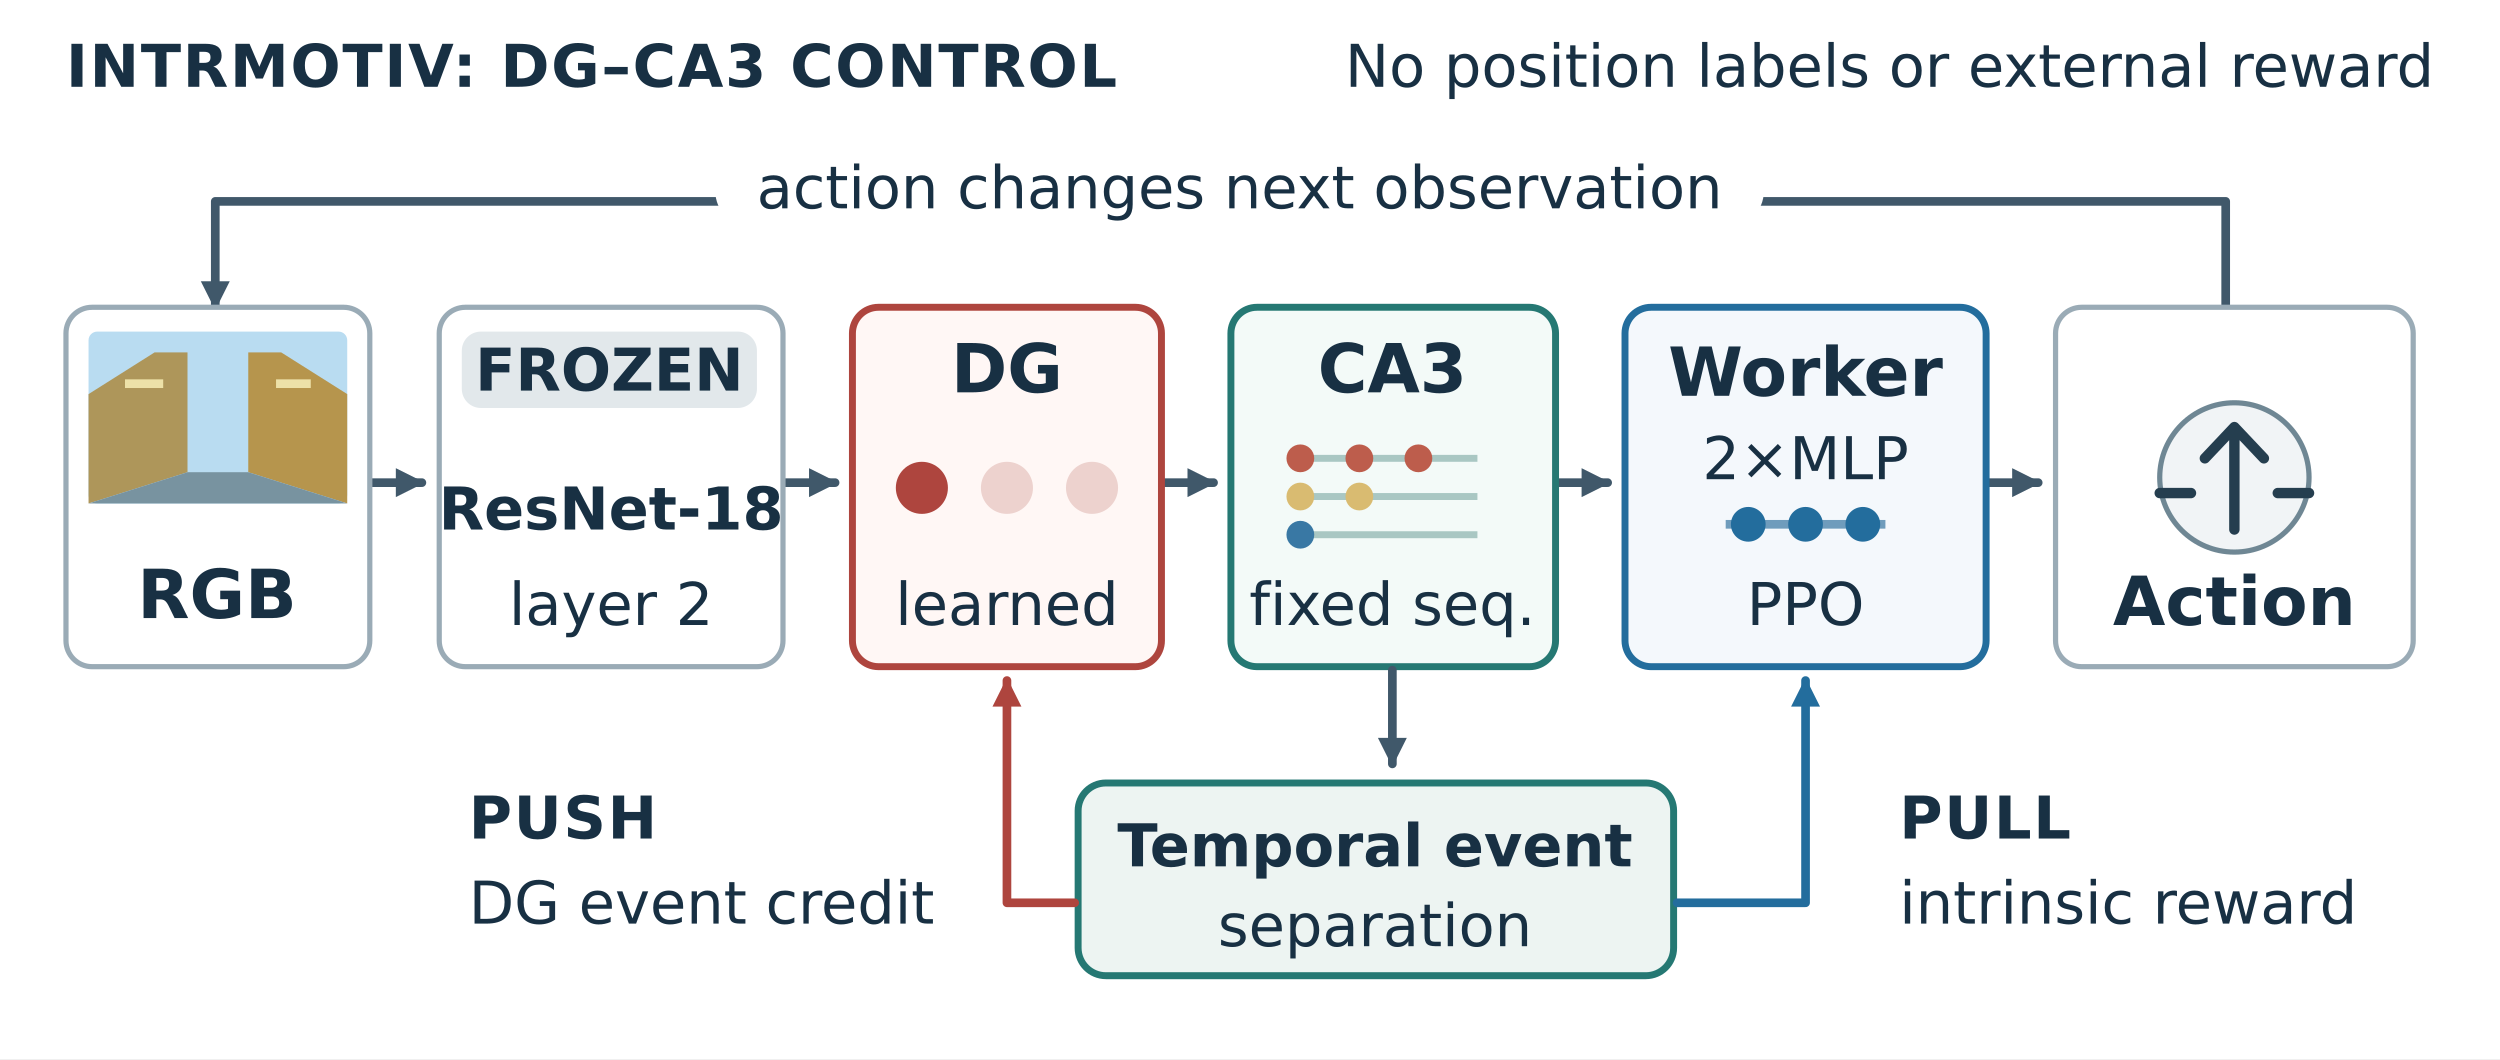
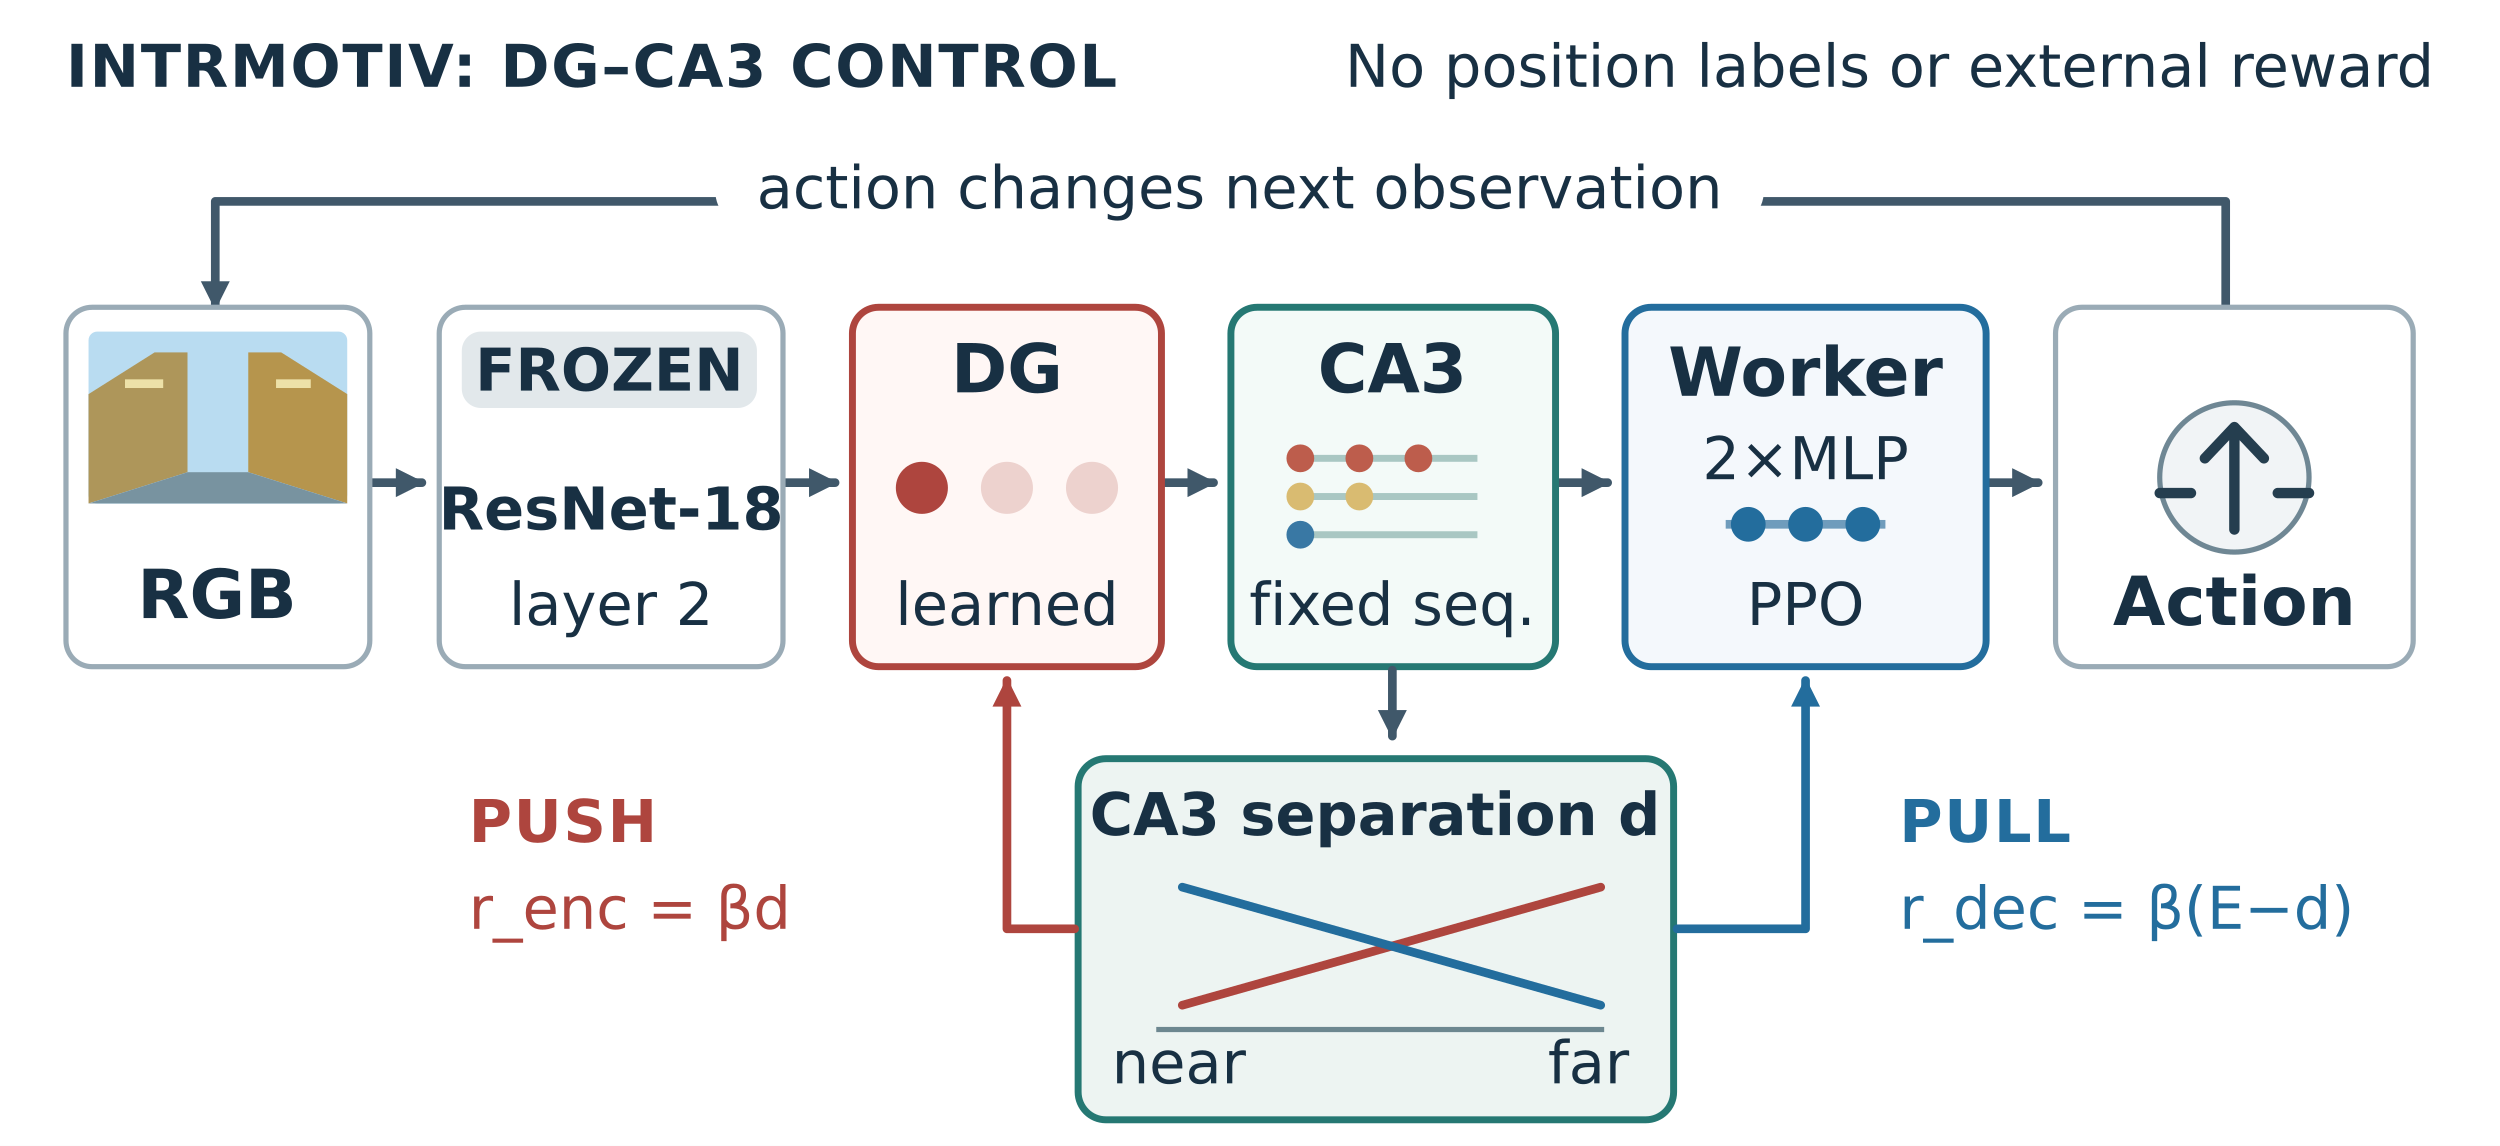
- <svg xmlns="http://www.w3.org/2000/svg" width="7.2in" height="3.05in" viewBox="0 0 1440 610" role="img" aria-labelledby="figure-title figure-description">
+ <svg xmlns="http://www.w3.org/2000/svg" width="7.2in" height="3.3in" viewBox="0 0 1440 660" role="img" aria-labelledby="figure-title figure-description">
  <defs>
    <style>
      text { font-family: 'DejaVu Sans', sans-serif; fill: #183043; }
      .main { font-size: 39px; font-weight: 700; }
      .node { font-size: 34px; font-weight: 700; }
      .sub { font-size: 34px; font-weight: 400; }
      .small { font-size: 34px; font-weight: 600; }
      .strap { font-size: 34px; font-weight: 700; letter-spacing: 1px; }
      .panel { fill: #fff; stroke: #9aabb6; stroke-width: 3; }
      .flow { fill: none; stroke: #40586a; stroke-width: 5; stroke-linecap: round; stroke-linejoin: round; }
      .push { fill: none; stroke: #ae453e; stroke-width: 5; stroke-linecap: round; stroke-linejoin: round; }
      .pull { fill: none; stroke: #236d9d; stroke-width: 5; stroke-linecap: round; stroke-linejoin: round; }
+       .push-text { fill: #ae453e; }
+       .pull-text { fill: #236d9d; }
    </style>
    <marker id="arrow-ink" viewBox="0 0 12 12" refX="10" refY="6" markerWidth="4" markerHeight="4" orient="auto">
      <path d="M1 1 L11 6 L1 11 Z" fill="#40586a" />
    </marker>
    <marker id="arrow-push" viewBox="0 0 12 12" refX="10" refY="6" markerWidth="4" markerHeight="4" orient="auto">
      <path d="M1 1 L11 6 L1 11 Z" fill="#ae453e" />
    </marker>
    <marker id="arrow-pull" viewBox="0 0 12 12" refX="10" refY="6" markerWidth="4" markerHeight="4" orient="auto">
      <path d="M1 1 L11 6 L1 11 Z" fill="#236d9d" />
    </marker>
  </defs>
-   <rect x="0" y="0" width="1440" height="610" fill="#fff" />
+   <rect x="0" y="0" width="1440" height="660" fill="#fff" />
  <text class="strap" x="38" y="50">INTRMOTIV: DG–CA3 CONTROL</text>
  <text class="sub" x="1402" y="50" text-anchor="end">No position labels or external reward</text>
  <path class="flow" d="M1282 177 V116 H124 V177" marker-end="url(#arrow-ink)" />
  <rect x="412" y="86" width="604" height="45" rx="21" fill="#fff" />
  <text class="sub" x="714" y="120" text-anchor="middle">action changes next observation</text>
  <path class="flow" d="M213 278 H243" marker-end="url(#arrow-ink)" />
  <path class="flow" d="M451 278 H481" marker-end="url(#arrow-ink)" />
  <path class="flow" d="M669 278 H699" marker-end="url(#arrow-ink)" />
  <path class="flow" d="M896 278 H926" marker-end="url(#arrow-ink)" />
  <path class="flow" d="M1144 278 H1174" marker-end="url(#arrow-ink)" />
  <g id="visual-input">
    <rect class="panel" x="38" y="177" width="175" height="207" rx="15" />
    <rect x="51" y="191" width="149" height="99" rx="5" fill="#b9dcf1" />
    <path d="M51 227 L89 203 L108 203 L108 272 L51 290 Z" fill="#ae965a" />
    <path d="M200 227 L162 203 L143 203 L143 272 L200 290 Z" fill="#b6954d" />
    <path d="M108 272 L143 272 L200 290 H51 Z" fill="#7893a0" />
    <path d="M72 221 H94 M159 221 H179" stroke="#ede1a8" stroke-width="5" />
    <text class="main" x="125" y="356" text-anchor="middle">RGB</text>
  </g>
  <g id="frozen-visual-trunk">
    <rect class="panel" x="253" y="177" width="198" height="207" rx="15" fill="#f4f6f7" />
    <rect x="266" y="191" width="170" height="44" rx="11" fill="#e2e8eb" />
    <text class="small" x="351" y="225" text-anchor="middle">FROZEN</text>
    <text class="node" x="352" y="305" text-anchor="middle">ResNet-18</text>
    <text class="sub" x="352" y="360" text-anchor="middle">layer 2</text>
  </g>
  <g id="dg-landmarks">
    <rect x="491" y="177" width="178" height="207" rx="15" fill="#fff7f5" stroke="#ae453e" stroke-width="4" />
    <text class="main" x="580" y="226" text-anchor="middle" fill="#ae453e">DG</text>
    <circle cx="531" cy="281" r="15" fill="#ae453e" />
    <circle cx="580" cy="281" r="15" fill="#edd2ce" />
    <circle cx="629" cy="281" r="15" fill="#edd2ce" />
    <text class="sub" x="580" y="360" text-anchor="middle">learned</text>
  </g>
  <g id="ca3-sequences">
    <rect x="709" y="177" width="187" height="207" rx="15" fill="#f3faf8" stroke="#257873" stroke-width="4" />
    <text class="main" x="802" y="226" text-anchor="middle" fill="#176963">CA3</text>
    <path d="M743 264 H851 M743 286 H851 M743 308 H851" stroke="#a9c7c3" stroke-width="4" />
    <circle cx="749" cy="264" r="8" fill="#bd5d4c" />
    <circle cx="783" cy="264" r="8" fill="#bd5d4c" />
    <circle cx="817" cy="264" r="8" fill="#bd5d4c" />
    <circle cx="749" cy="286" r="8" fill="#d9bb71" />
    <circle cx="783" cy="286" r="8" fill="#d9bb71" />
    <circle cx="749" cy="308" r="8" fill="#3978a4" />
    <text class="sub" x="802" y="360" text-anchor="middle">fixed seq.</text>
  </g>
  <g id="worker-policy">
    <rect x="936" y="177" width="208" height="207" rx="15" fill="#f4f8fc" stroke="#236d9d" stroke-width="4" />
    <text class="main" x="1040" y="228" text-anchor="middle">Worker</text>
    <text class="sub" x="1040" y="276" text-anchor="middle">2×MLP</text>
    <path d="M994 302 H1086" stroke="#6f9cbc" stroke-width="5" />
    <circle cx="1007" cy="302" r="10" fill="#236d9d" />
    <circle cx="1040" cy="302" r="10" fill="#236d9d" />
    <circle cx="1073" cy="302" r="10" fill="#236d9d" />
    <text class="sub" x="1040" y="360" text-anchor="middle">PPO</text>
  </g>
  <g id="action">
    <rect class="panel" x="1184" y="177" width="206" height="207" rx="15" />
    <circle cx="1287" cy="275" r="43" fill="#f1f4f6" stroke="#6f8794" stroke-width="3" />
    <path d="M1287 305 V246 M1287 246 L1270 264 M1287 246 L1304 264 M1262 284 L1244 284 M1312 284 L1330 284" stroke="#253e4f" stroke-width="6" fill="none" stroke-linecap="round" stroke-linejoin="round" />
    <text class="main" x="1287" y="360" text-anchor="middle">Action</text>
  </g>
-   <path class="flow" d="M802 386 V440" marker-end="url(#arrow-ink)" />
-   <rect x="621" y="451" width="343" height="111" rx="16" fill="#edf4f2" stroke="#257873" stroke-width="4" />
-   <text class="node" x="792" y="499" text-anchor="middle">Temporal event</text>
-   <text class="sub" x="792" y="545" text-anchor="middle">separation</text>
-   <path class="push" d="M619 520 H580 V392" marker-end="url(#arrow-push)" />
-   <text class="strap" x="270" y="483" fill="#ae453e">PUSH</text>
-   <text class="sub" x="270" y="532">DG event credit</text>
-   <path class="pull" d="M966 520 H1040 V392" marker-end="url(#arrow-pull)" />
-   <text class="strap" x="1094" y="483" fill="#236d9d">PULL</text>
-   <text class="sub" x="1094" y="532">intrinsic reward</text>
+   <path class="flow" d="M802 386 V424" marker-end="url(#arrow-ink)" />
+   <rect x="621" y="437" width="343" height="208" rx="16" fill="#edf4f2" stroke="#257873" stroke-width="4" />
+   <text class="node" x="792" y="481" text-anchor="middle">CA3 separation d</text>
+   <path d="M666 593 H924" fill="none" stroke="#6d8790" stroke-width="3" />
+   <path class="push" d="M681 579 L922 511" />
+   <path class="pull" d="M681 511 L922 579" />
+   <text class="sub" x="679" y="624" text-anchor="middle">near</text>
+   <text class="sub" x="915" y="624" text-anchor="middle">far</text>
+   <path class="push" d="M619 535 H580 V392" marker-end="url(#arrow-push)" />
+   <text class="strap push-text" x="270" y="485">PUSH</text>
+   <text class="sub push-text" x="270" y="535">r_enc = βd</text>
+   <path class="pull" d="M966 535 H1040 V392" marker-end="url(#arrow-pull)" />
+   <text class="strap pull-text" x="1094" y="485">PULL</text>
+   <text class="sub pull-text" x="1094" y="535">r_dec = β(E−d)</text>
</svg>
